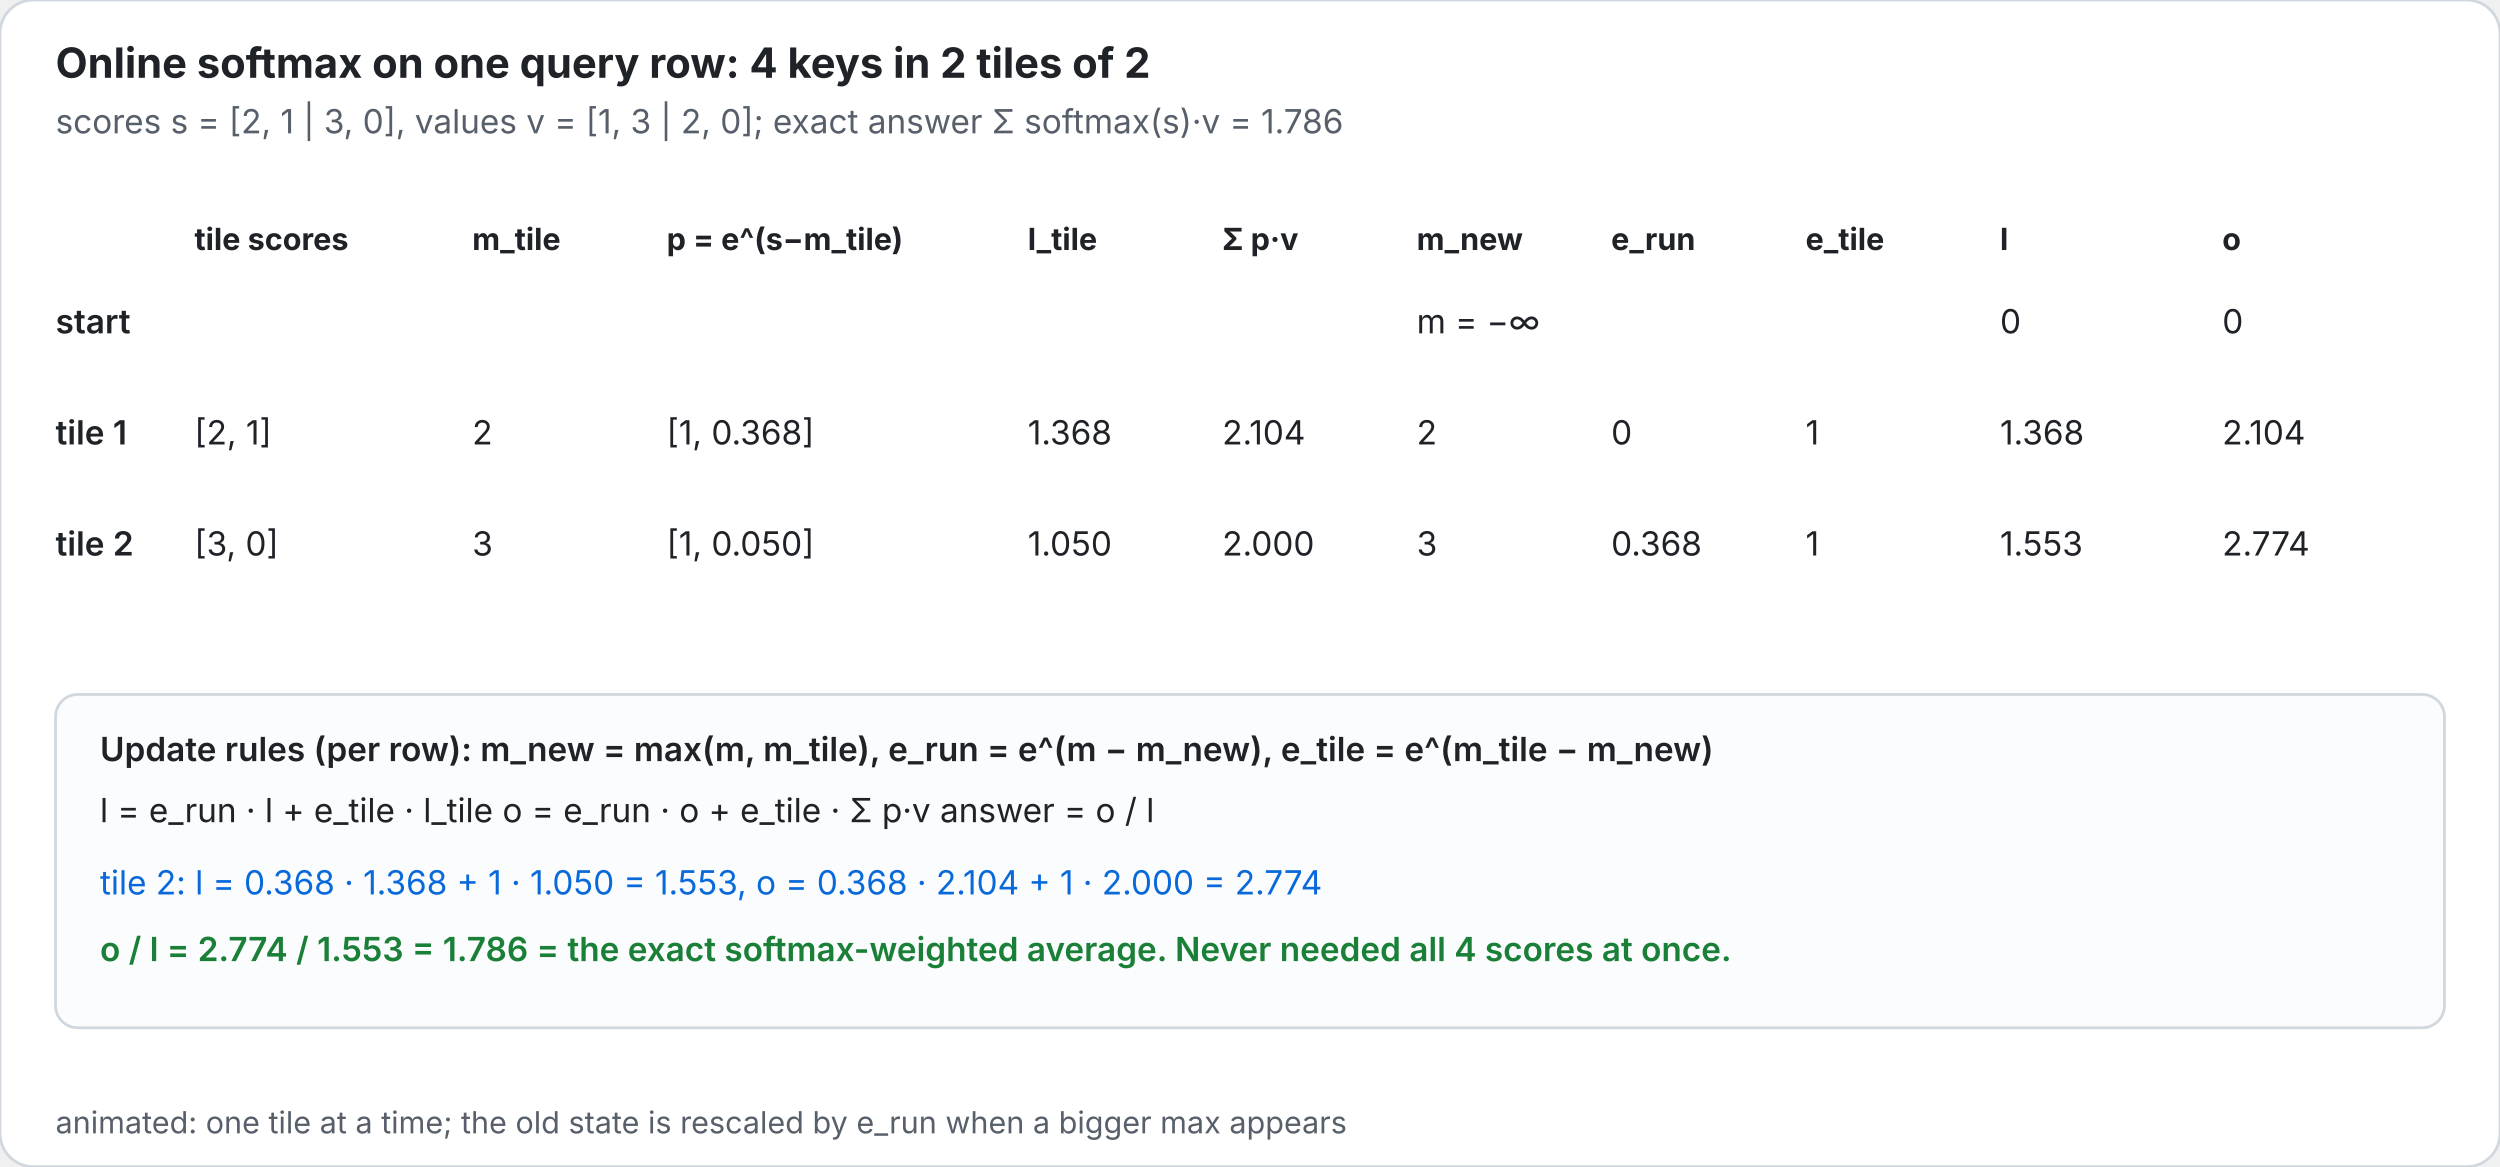
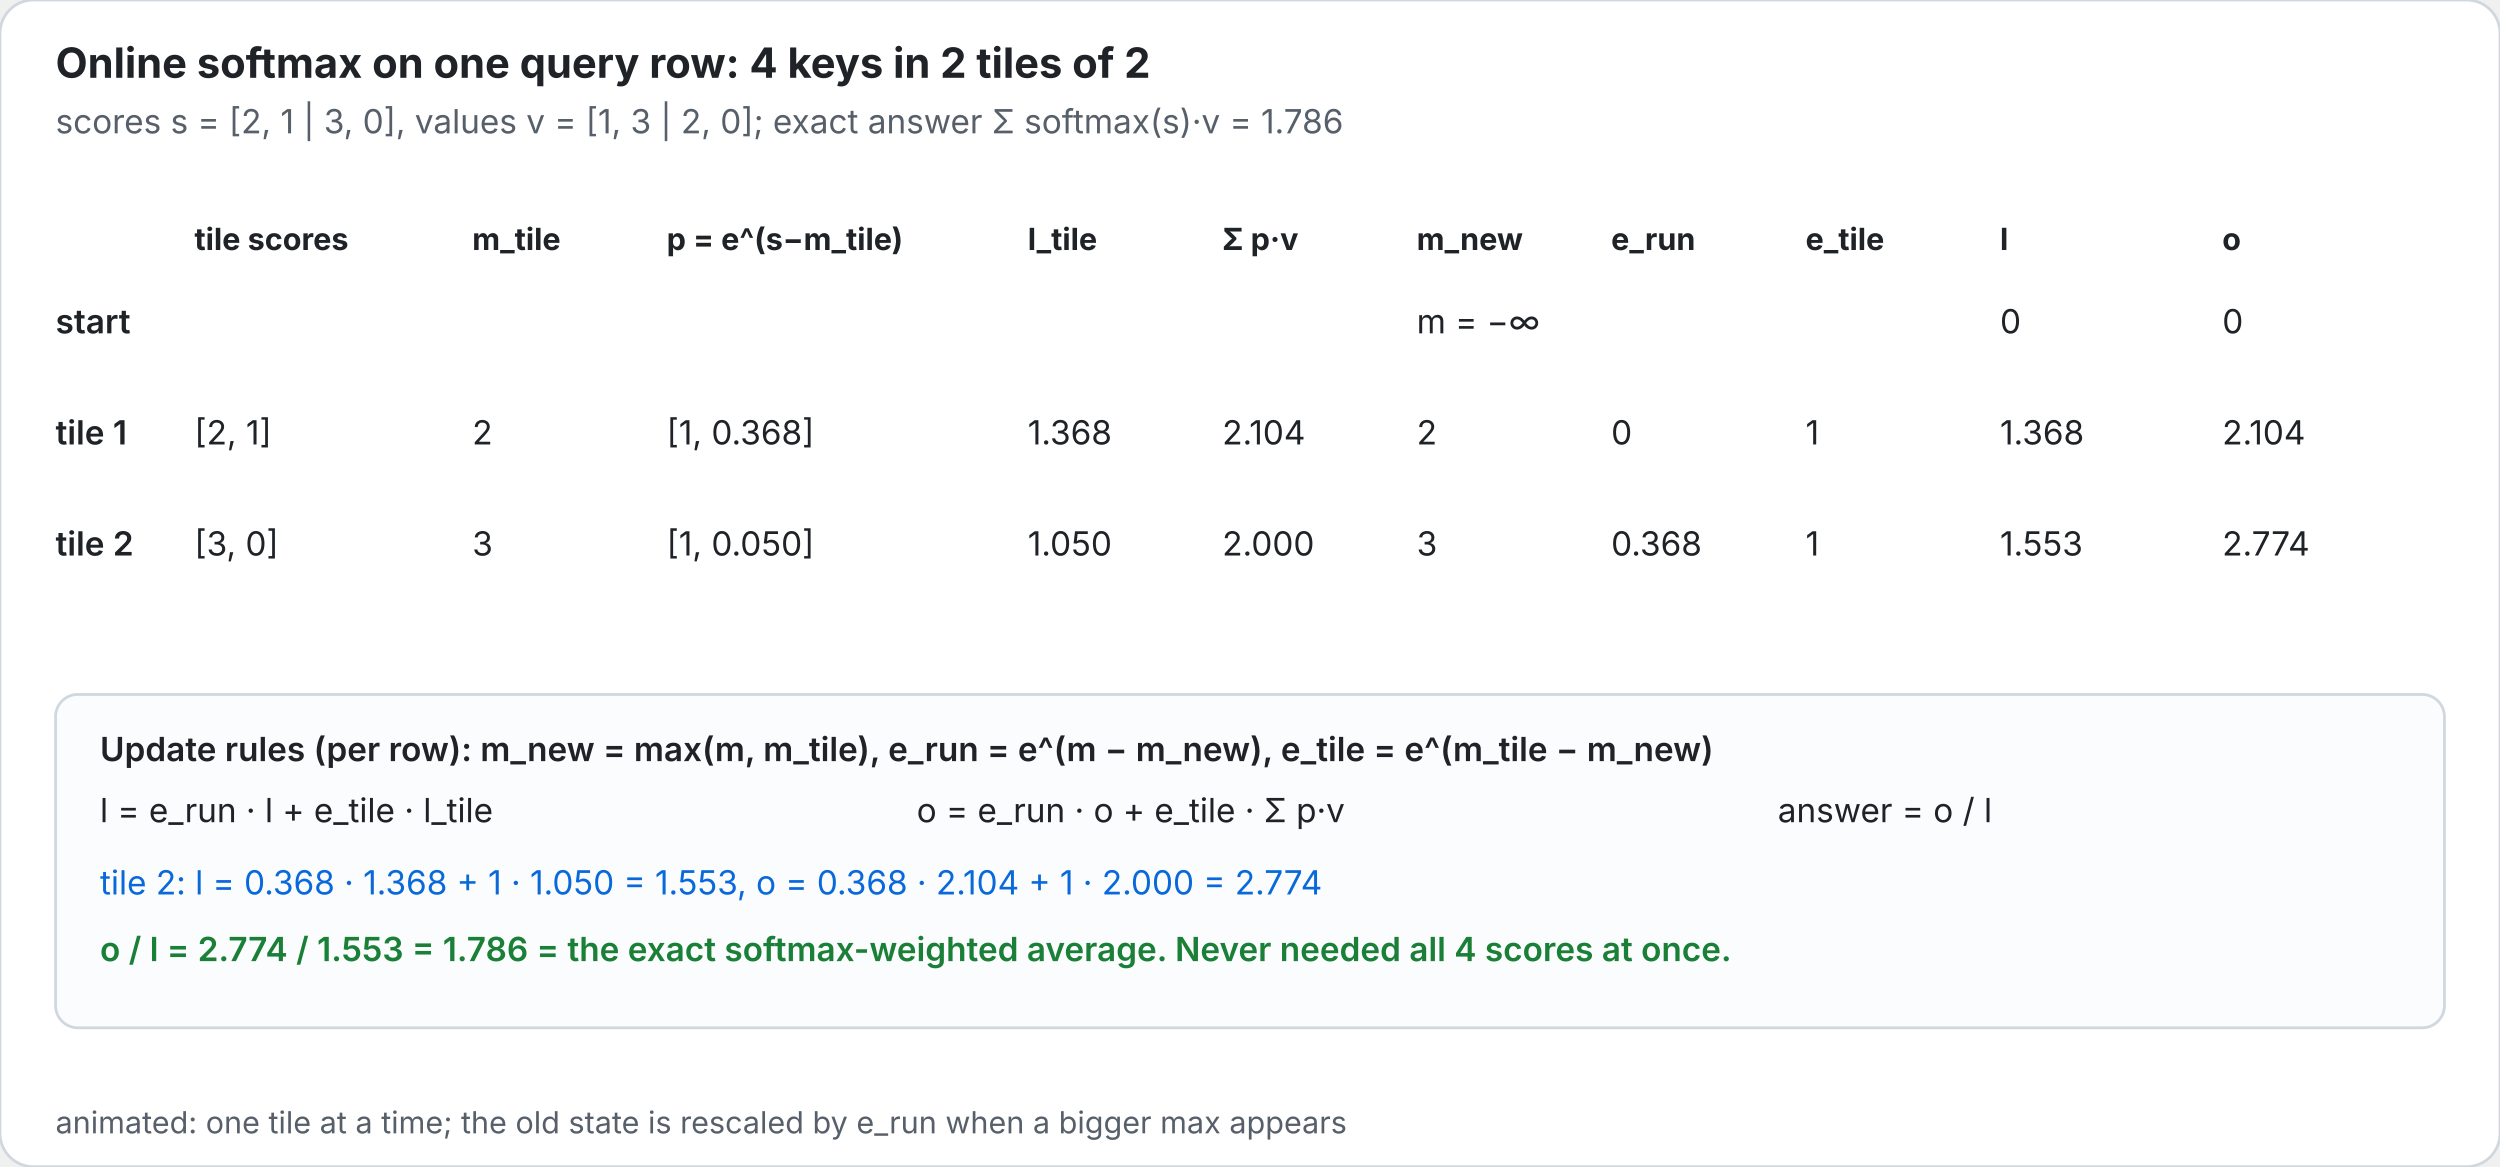
<svg xmlns="http://www.w3.org/2000/svg" viewBox="0 0 900 420" width="900" height="420" font-family="Inter, Helvetica, Arial, sans-serif">
  <defs>
    <marker id="ah" markerWidth="10" markerHeight="10" refX="8" refY="5" orient="auto">
      <path d="M0,0 L10,5 L0,10 z" fill="#57606a" />
    </marker>
  </defs>
  <rect x="0" y="0" width="900" height="420" rx="12" fill="#ffffff" stroke="#d0d7de" />
  <text x="20" y="28" text-anchor="start" font-size="15" font-weight="700" fill="#1f2328">Online softmax on one query row: 4 keys in 2 tiles of 2</text>
  <text x="20" y="48" text-anchor="start" font-size="12" font-weight="400" fill="#57606a">scores s = [2, 1 | 3, 0], values v = [1, 3 | 2, 0]; exact answer Σ softmax(s)·v = 1.786</text>
  <text x="20" y="90" text-anchor="start" font-size="11" font-weight="700" fill="#1f2328" />
  <text x="70" y="90" text-anchor="start" font-size="11" font-weight="700" fill="#1f2328">tile scores</text>
  <text x="170" y="90" text-anchor="start" font-size="11" font-weight="700" fill="#1f2328">m_tile</text>
  <text x="240" y="90" text-anchor="start" font-size="11" font-weight="700" fill="#1f2328">p = e^(s−m_tile)</text>
  <text x="370" y="90" text-anchor="start" font-size="11" font-weight="700" fill="#1f2328">l_tile</text>
  <text x="440" y="90" text-anchor="start" font-size="11" font-weight="700" fill="#1f2328">Σ p·v</text>
  <text x="510" y="90" text-anchor="start" font-size="11" font-weight="700" fill="#1f2328">m_new</text>
  <text x="580" y="90" text-anchor="start" font-size="11" font-weight="700" fill="#1f2328">e_run</text>
  <text x="650" y="90" text-anchor="start" font-size="11" font-weight="700" fill="#1f2328">e_tile</text>
  <text x="720" y="90" text-anchor="start" font-size="11" font-weight="700" fill="#1f2328">l</text>
  <text x="800" y="90" text-anchor="start" font-size="11" font-weight="700" fill="#1f2328">o</text>
  <text x="20" y="120" text-anchor="start" font-size="12" font-weight="600" fill="#1f2328">start</text>
  <text x="70" y="120" text-anchor="start" font-size="12" font-weight="400" fill="#1f2328" />
  <text x="170" y="120" text-anchor="start" font-size="12" font-weight="400" fill="#1f2328" />
  <text x="240" y="120" text-anchor="start" font-size="12" font-weight="400" fill="#1f2328" />
  <text x="370" y="120" text-anchor="start" font-size="12" font-weight="400" fill="#1f2328" />
  <text x="440" y="120" text-anchor="start" font-size="12" font-weight="400" fill="#1f2328" />
  <text x="510" y="120" text-anchor="start" font-size="12" font-weight="400" fill="#1f2328">m = −∞</text>
  <text x="580" y="120" text-anchor="start" font-size="12" font-weight="400" fill="#1f2328" />
  <text x="650" y="120" text-anchor="start" font-size="12" font-weight="400" fill="#1f2328" />
  <text x="720" y="120" text-anchor="start" font-size="12" font-weight="400" fill="#1f2328">0</text>
  <text x="800" y="120" text-anchor="start" font-size="12" font-weight="400" fill="#1f2328">0</text>
  <text x="20" y="160" text-anchor="start" font-size="12" font-weight="600" fill="#1f2328">tile 1</text>
  <text x="70" y="160" text-anchor="start" font-size="12" font-weight="400" fill="#1f2328">[2, 1]</text>
  <text x="170" y="160" text-anchor="start" font-size="12" font-weight="400" fill="#1f2328">2</text>
  <text x="240" y="160" text-anchor="start" font-size="12" font-weight="400" fill="#1f2328">[1, 0.368]</text>
  <text x="370" y="160" text-anchor="start" font-size="12" font-weight="400" fill="#1f2328">1.368</text>
  <text x="440" y="160" text-anchor="start" font-size="12" font-weight="400" fill="#1f2328">2.104</text>
  <text x="510" y="160" text-anchor="start" font-size="12" font-weight="400" fill="#1f2328">2</text>
  <text x="580" y="160" text-anchor="start" font-size="12" font-weight="400" fill="#1f2328">0</text>
  <text x="650" y="160" text-anchor="start" font-size="12" font-weight="400" fill="#1f2328">1</text>
  <text x="720" y="160" text-anchor="start" font-size="12" font-weight="400" fill="#1f2328">1.368</text>
  <text x="800" y="160" text-anchor="start" font-size="12" font-weight="400" fill="#1f2328">2.104</text>
  <rect x="14" y="142" width="860" height="28" rx="5" fill="none" stroke="#cf222e" stroke-width="2.5" opacity="0">
    <animate attributeName="opacity" dur="8.0s" repeatCount="indefinite" calcMode="discrete" values="0;1;0;0" keyTimes="0;0.05;0.45;1" />
  </rect>
  <text x="20" y="200" text-anchor="start" font-size="12" font-weight="600" fill="#1f2328">tile 2</text>
  <text x="70" y="200" text-anchor="start" font-size="12" font-weight="400" fill="#1f2328">[3, 0]</text>
  <text x="170" y="200" text-anchor="start" font-size="12" font-weight="400" fill="#1f2328">3</text>
  <text x="240" y="200" text-anchor="start" font-size="12" font-weight="400" fill="#1f2328">[1, 0.050]</text>
  <text x="370" y="200" text-anchor="start" font-size="12" font-weight="400" fill="#1f2328">1.050</text>
  <text x="440" y="200" text-anchor="start" font-size="12" font-weight="400" fill="#1f2328">2.000</text>
  <text x="510" y="200" text-anchor="start" font-size="12" font-weight="400" fill="#1f2328">3</text>
  <text x="580" y="200" text-anchor="start" font-size="12" font-weight="400" fill="#1f2328">0.368</text>
  <text x="650" y="200" text-anchor="start" font-size="12" font-weight="400" fill="#1f2328">1</text>
  <text x="720" y="200" text-anchor="start" font-size="12" font-weight="400" fill="#1f2328">1.553</text>
  <text x="800" y="200" text-anchor="start" font-size="12" font-weight="400" fill="#1f2328">2.774</text>
  <rect x="14" y="182" width="860" height="28" rx="5" fill="none" stroke="#cf222e" stroke-width="2.5" opacity="0">
    <animate attributeName="opacity" dur="8.0s" repeatCount="indefinite" calcMode="discrete" values="0;1;0;0" keyTimes="0;0.45;0.85;1" />
  </rect>
  <rect x="20" y="250" width="860" height="120" rx="8" fill="#fbfcfd" stroke="#d0d7de" stroke-width="1" />
  <text x="36" y="274" text-anchor="start" font-size="12" font-weight="600" fill="#1f2328">Update rules (per row):  m_new = max(m, m_tile),  e_run = e^(m − m_new),  e_tile = e^(m_tile − m_new)</text>
-   <text x="36" y="296" text-anchor="start" font-size="12" font-weight="400" fill="#1f2328">l = e_run · l + e_tile · l_tile        o = e_run · o + e_tile · Σ p·v        answer = o / l</text>
+   <text x="36" y="296" text-anchor="start" font-size="12" font-weight="400" fill="#1f2328">l = e_run · l + e_tile · l_tile</text>
+   <text x="330" y="296" text-anchor="start" font-size="12" font-weight="400" fill="#1f2328">o = e_run · o + e_tile · Σ p·v</text>
+   <text x="640" y="296" text-anchor="start" font-size="12" font-weight="400" fill="#1f2328">answer = o / l</text>
  <text x="36" y="322" text-anchor="start" font-size="12" font-weight="400" fill="#0969da">tile 2: l = 0.368 · 1.368 + 1 · 1.050 = 1.553,   o = 0.368 · 2.104 + 1 · 2.000 = 2.774</text>
  <text x="36" y="346" text-anchor="start" font-size="12" font-weight="600" fill="#1a7f37">o / l = 2.774 / 1.553 = 1.786 = the exact softmax-weighted average. Never needed all 4 scores at once.</text>
  <text x="20" y="408" text-anchor="start" font-size="11" font-weight="400" fill="#57606a">animated: one tile at a time; the old state is rescaled by e_run when a bigger max appears</text>
</svg>
